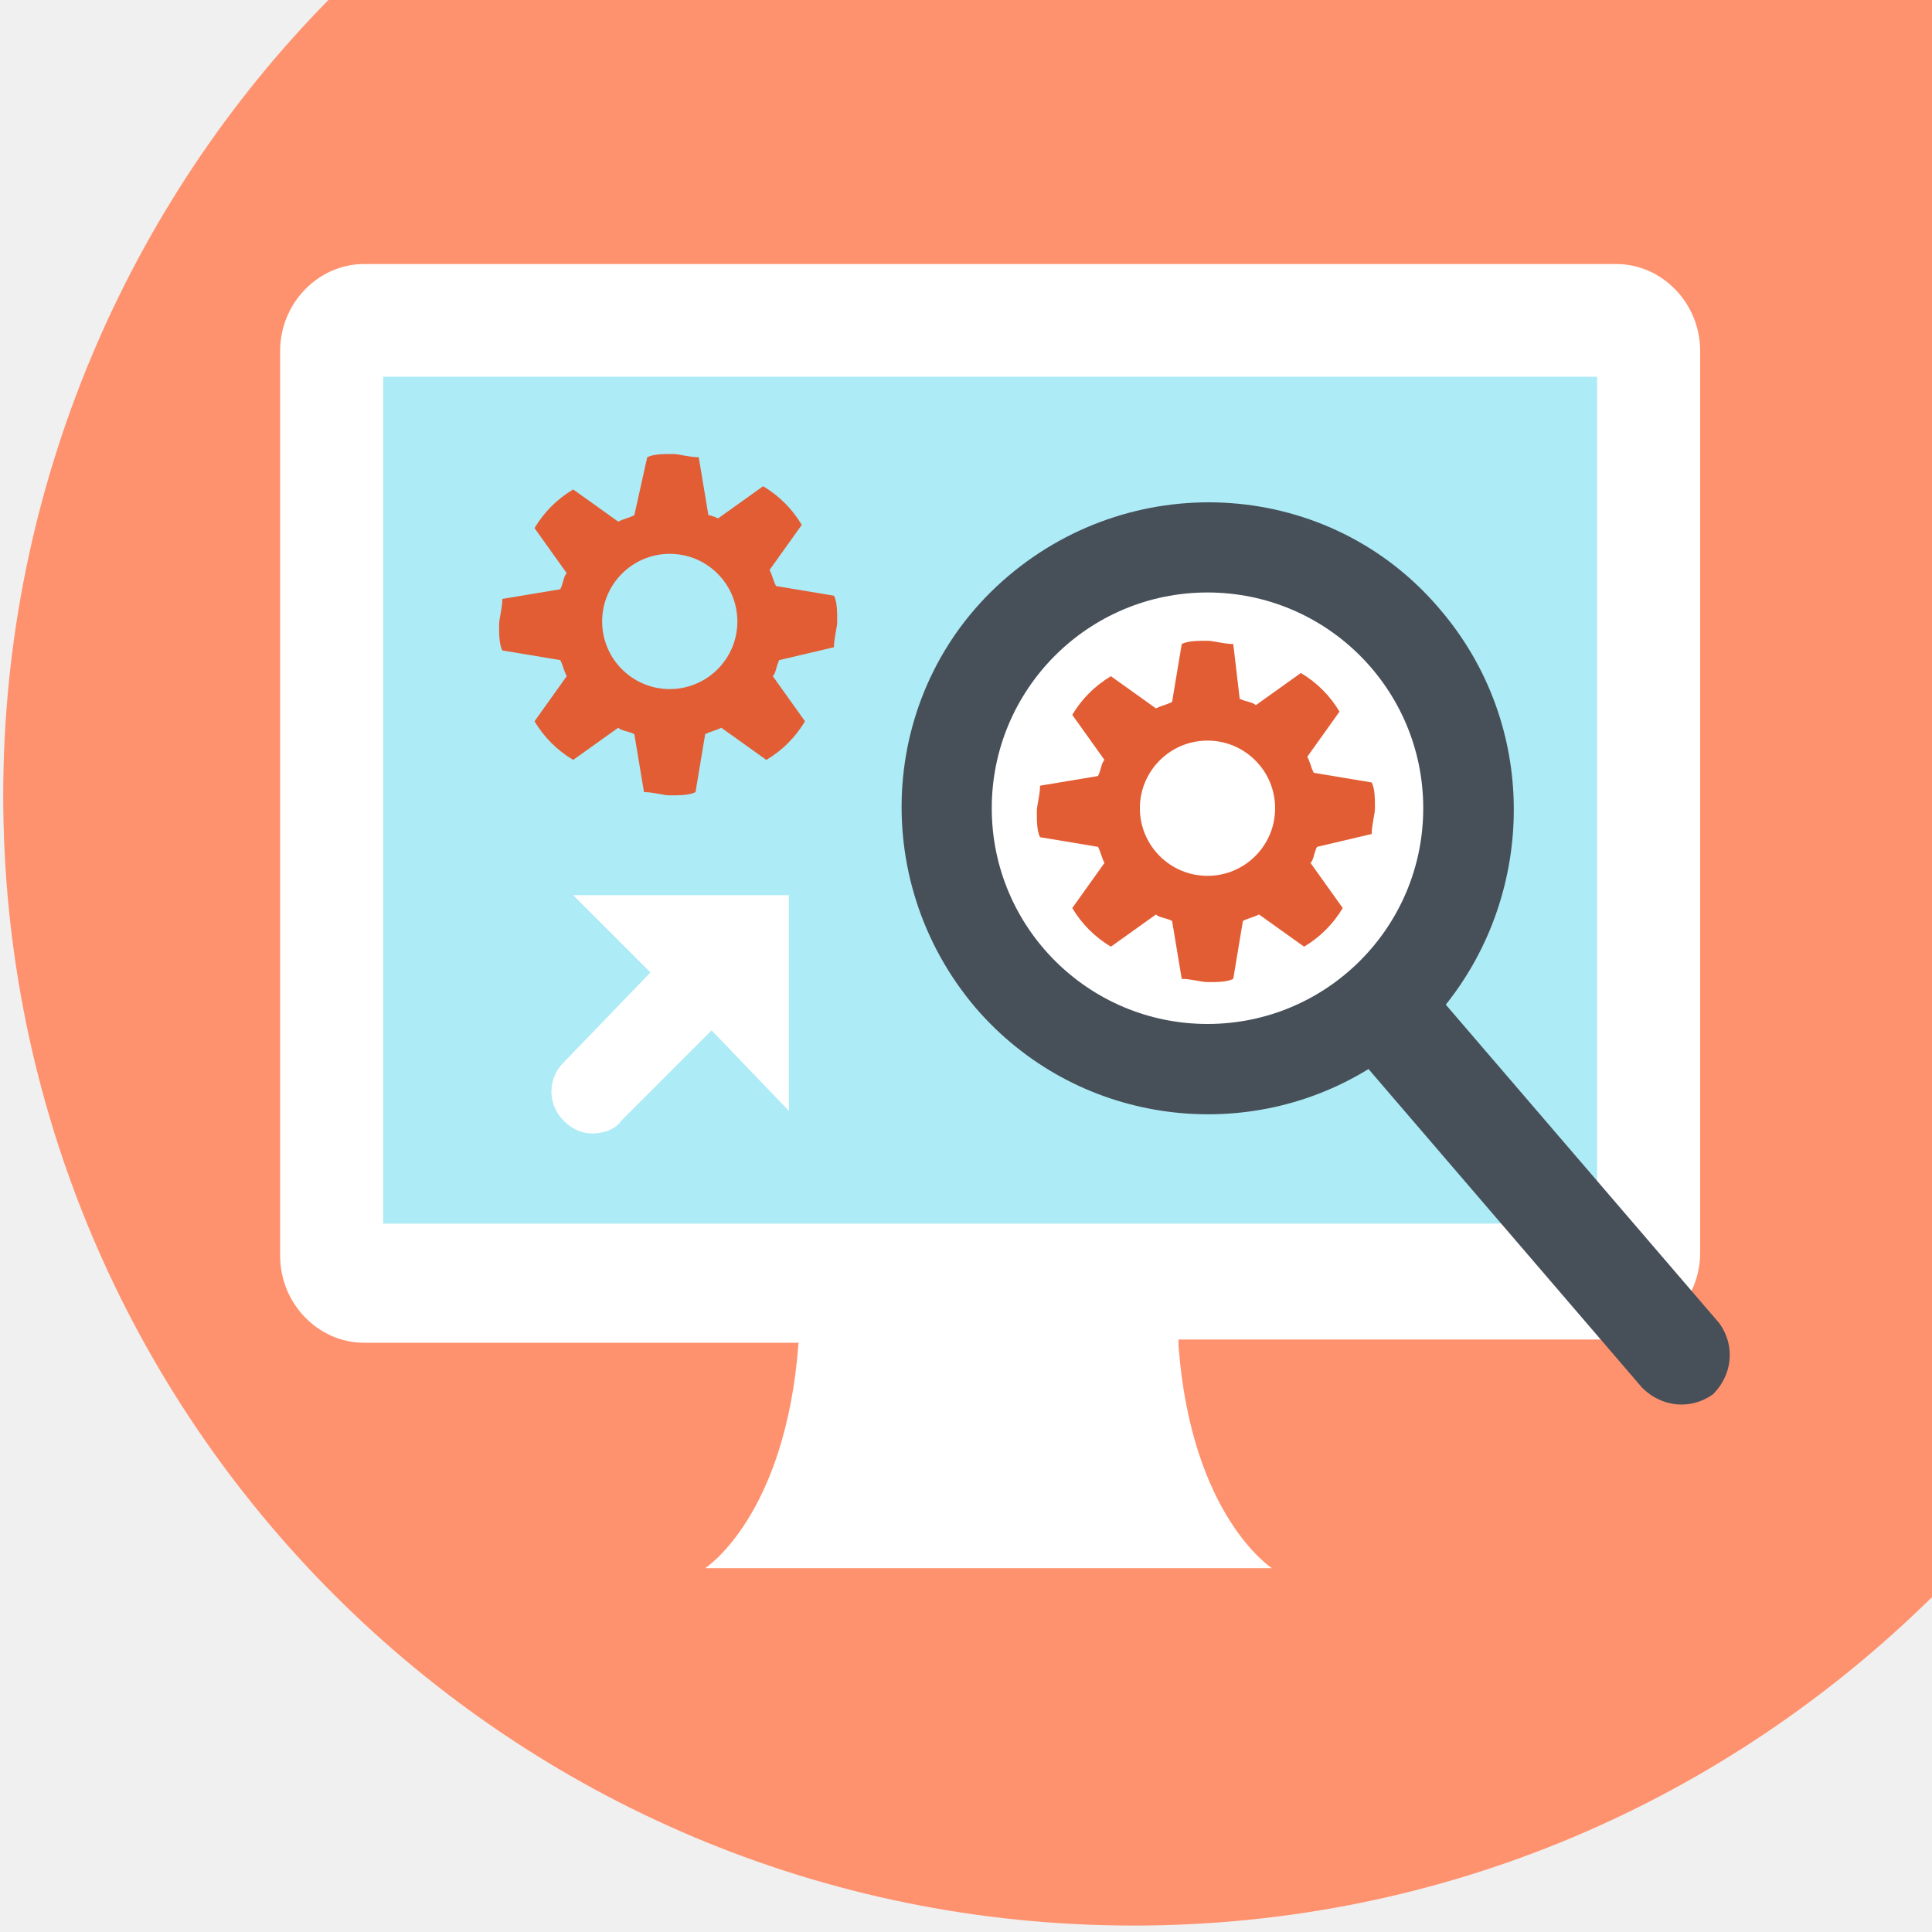
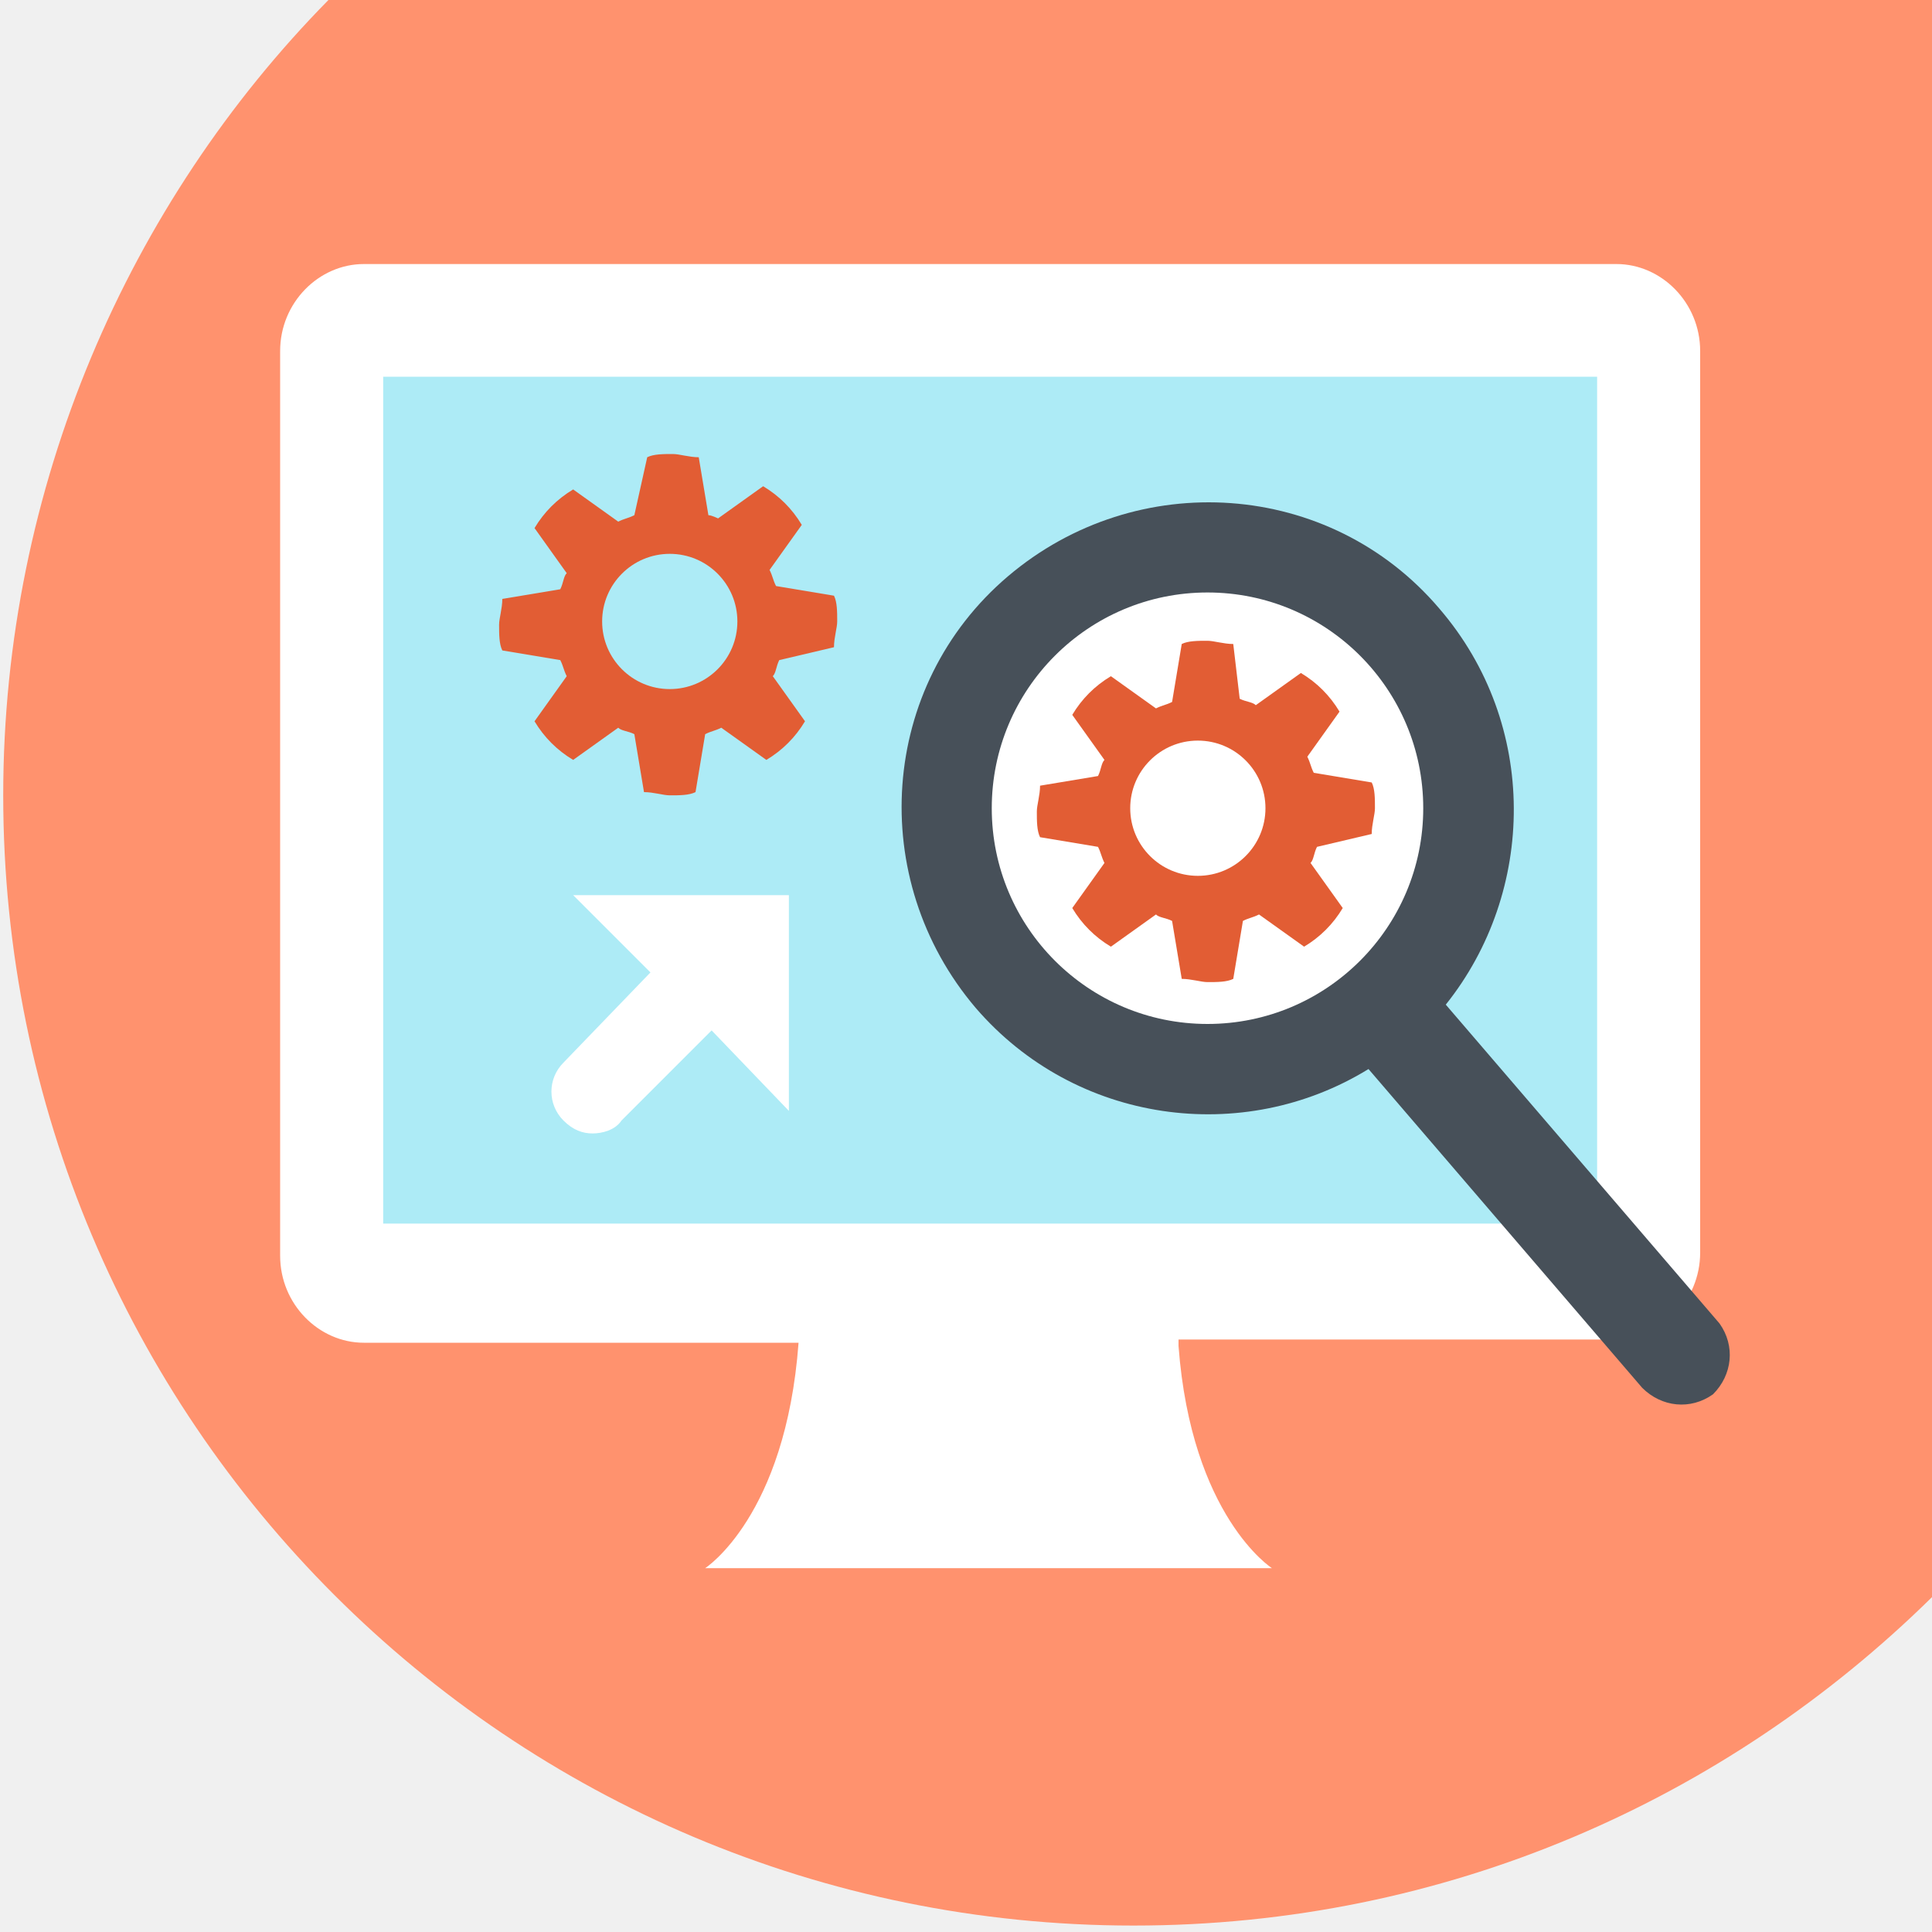
<svg xmlns="http://www.w3.org/2000/svg" version="1.1" id="图层_1" x="0px" y="0px" viewBox="0 0 60 60" enable-background="new 0 0 60 60" xml:space="preserve">
  <g>
    <path fill="#FF926E" d="M35.2,59.8c9.7,0,18.4-3.9,24.8-10.2V0H10.2C4,6.3,0.1,15.1,0.1,24.7C0.1,44.1,15.8,59.8,35.2,59.8z" />
  </g>
  <g>
    <path fill="#FFFFFF" d="M50.2,8.2H11.3c-1.4,0-2.6,1.2-2.6,2.7V39c0,1.5,1.2,2.7,2.6,2.7h13.5c-0.4,5.4-2.9,7-2.9,7h17.6   c0,0-2.5-1.6-2.9-6.9v-0.2h13.6c1.4,0,2.6-1.2,2.6-2.7V10.9C52.8,9.4,51.6,8.2,50.2,8.2z" />
    <rect x="11.9" y="11.7" fill="#ADEBF6" width="37.7" height="26.3" />
    <path fill="#E25D34" d="M25.9,20.1c0-0.3,0.1-0.6,0.1-0.8c0-0.3,0-0.6-0.1-0.8l-1.8-0.3c-0.1-0.2-0.1-0.3-0.2-0.5l1-1.4   c-0.3-0.5-0.7-0.9-1.2-1.2l-1.4,1C22.3,16.1,22.1,16,22,16l-0.3-1.8c-0.3,0-0.6-0.1-0.8-0.1c-0.3,0-0.6,0-0.8,0.1L19.7,16   c-0.2,0.1-0.3,0.1-0.5,0.2l-1.4-1c-0.5,0.3-0.9,0.7-1.2,1.2l1,1.4c-0.1,0.1-0.1,0.3-0.2,0.5l-1.8,0.3c0,0.3-0.1,0.6-0.1,0.8   c0,0.3,0,0.6,0.1,0.8l1.8,0.3c0.1,0.2,0.1,0.3,0.2,0.5l-1,1.4c0.3,0.5,0.7,0.9,1.2,1.2l1.4-1c0.1,0.1,0.3,0.1,0.5,0.2l0.3,1.8   c0.3,0,0.6,0.1,0.8,0.1c0.3,0,0.6,0,0.8-0.1l0.3-1.8c0.2-0.1,0.3-0.1,0.5-0.2l1.4,1c0.5-0.3,0.9-0.7,1.2-1.2l-1-1.4   c0.1-0.1,0.1-0.3,0.2-0.5L25.9,20.1z" />
    <circle fill="#ADEBF6" cx="20.8" cy="19.3" r="2.1" />
    <path fill="#475059" d="M44.7,18.9c-3.4-4-9.4-4.4-13.4-1c-4,3.4-4.4,9.4-1,13.4c3.1,3.6,8.3,4.3,12.2,1.9l8.5,9.9   c0.6,0.6,1.5,0.7,2.2,0.2c0.6-0.6,0.7-1.5,0.2-2.2l-8.5-9.9C47.7,27.7,47.8,22.5,44.7,18.9z" />
    <circle fill="#FFFFFF" cx="37.5" cy="25.1" r="6.7" />
-     <path fill="#E25D34" d="M42.6,25.9c0-0.3,0.1-0.6,0.1-0.8c0-0.3,0-0.6-0.1-0.8L40.8,24c-0.1-0.2-0.1-0.3-0.2-0.5l1-1.4   c-0.3-0.5-0.7-0.9-1.2-1.2l-1.4,1c-0.1-0.1-0.3-0.1-0.5-0.2L38.3,20c-0.3,0-0.6-0.1-0.8-0.1c-0.3,0-0.6,0-0.8,0.1l-0.3,1.8   c-0.2,0.1-0.3,0.1-0.5,0.2l-1.4-1c-0.5,0.3-0.9,0.7-1.2,1.2l1,1.4c-0.1,0.1-0.1,0.3-0.2,0.5l-1.8,0.3c0,0.3-0.1,0.6-0.1,0.8   c0,0.3,0,0.6,0.1,0.8l1.8,0.3c0.1,0.2,0.1,0.3,0.2,0.5l-1,1.4c0.3,0.5,0.7,0.9,1.2,1.2l1.4-1c0.1,0.1,0.3,0.1,0.5,0.2l0.3,1.8   c0.3,0,0.6,0.1,0.8,0.1c0.3,0,0.6,0,0.8-0.1l0.3-1.8c0.2-0.1,0.3-0.1,0.5-0.2l1.4,1c0.5-0.3,0.9-0.7,1.2-1.2l-1-1.4   c0.1-0.1,0.1-0.3,0.2-0.5L42.6,25.9z" />
-     <circle fill="#FFFFFF" cx="37.5" cy="25.1" r="2.1" />
+     <path fill="#E25D34" x="100" y="100" d="M42.6,25.9c0-0.3,0.1-0.6,0.1-0.8c0-0.3,0-0.6-0.1-0.8L40.8,24c-0.1-0.2-0.1-0.3-0.2-0.5l1-1.4   c-0.3-0.5-0.7-0.9-1.2-1.2l-1.4,1c-0.1-0.1-0.3-0.1-0.5-0.2L38.3,20c-0.3,0-0.6-0.1-0.8-0.1c-0.3,0-0.6,0-0.8,0.1l-0.3,1.8   c-0.2,0.1-0.3,0.1-0.5,0.2l-1.4-1c-0.5,0.3-0.9,0.7-1.2,1.2l1,1.4c-0.1,0.1-0.1,0.3-0.2,0.5l-1.8,0.3c0,0.3-0.1,0.6-0.1,0.8   c0,0.3,0,0.6,0.1,0.8l1.8,0.3c0.1,0.2,0.1,0.3,0.2,0.5l-1,1.4c0.3,0.5,0.7,0.9,1.2,1.2l1.4-1c0.1,0.1,0.3,0.1,0.5,0.2l0.3,1.8   c0.3,0,0.6,0.1,0.8,0.1c0.3,0,0.6,0,0.8-0.1l0.3-1.8c0.2-0.1,0.3-0.1,0.5-0.2l1.4,1c0.5-0.3,0.9-0.7,1.2-1.2l-1-1.4   c0.1-0.1,0.1-0.3,0.2-0.5L42.6,25.9z">
+       <animateTransform attributeName="transform" type="rotate" from="0 37.2 25.1" to="360 37.2 25.1" begin="0s" dur="8s" repeatCount="indefinite" />
+     </path>
+     <circle fill="#FFFFFF" cx="37.2" cy="25.1" r="2.1" />
    <path fill="#FFFFFF" d="M24.5,34.5l0-6.7l-6.7,0l2.4,2.4L17.5,33c-0.5,0.5-0.5,1.3,0,1.8c0.3,0.3,0.6,0.4,0.9,0.4   c0.3,0,0.7-0.1,0.9-0.4l2.8-2.8L24.5,34.5z" />
  </g>
</svg>
